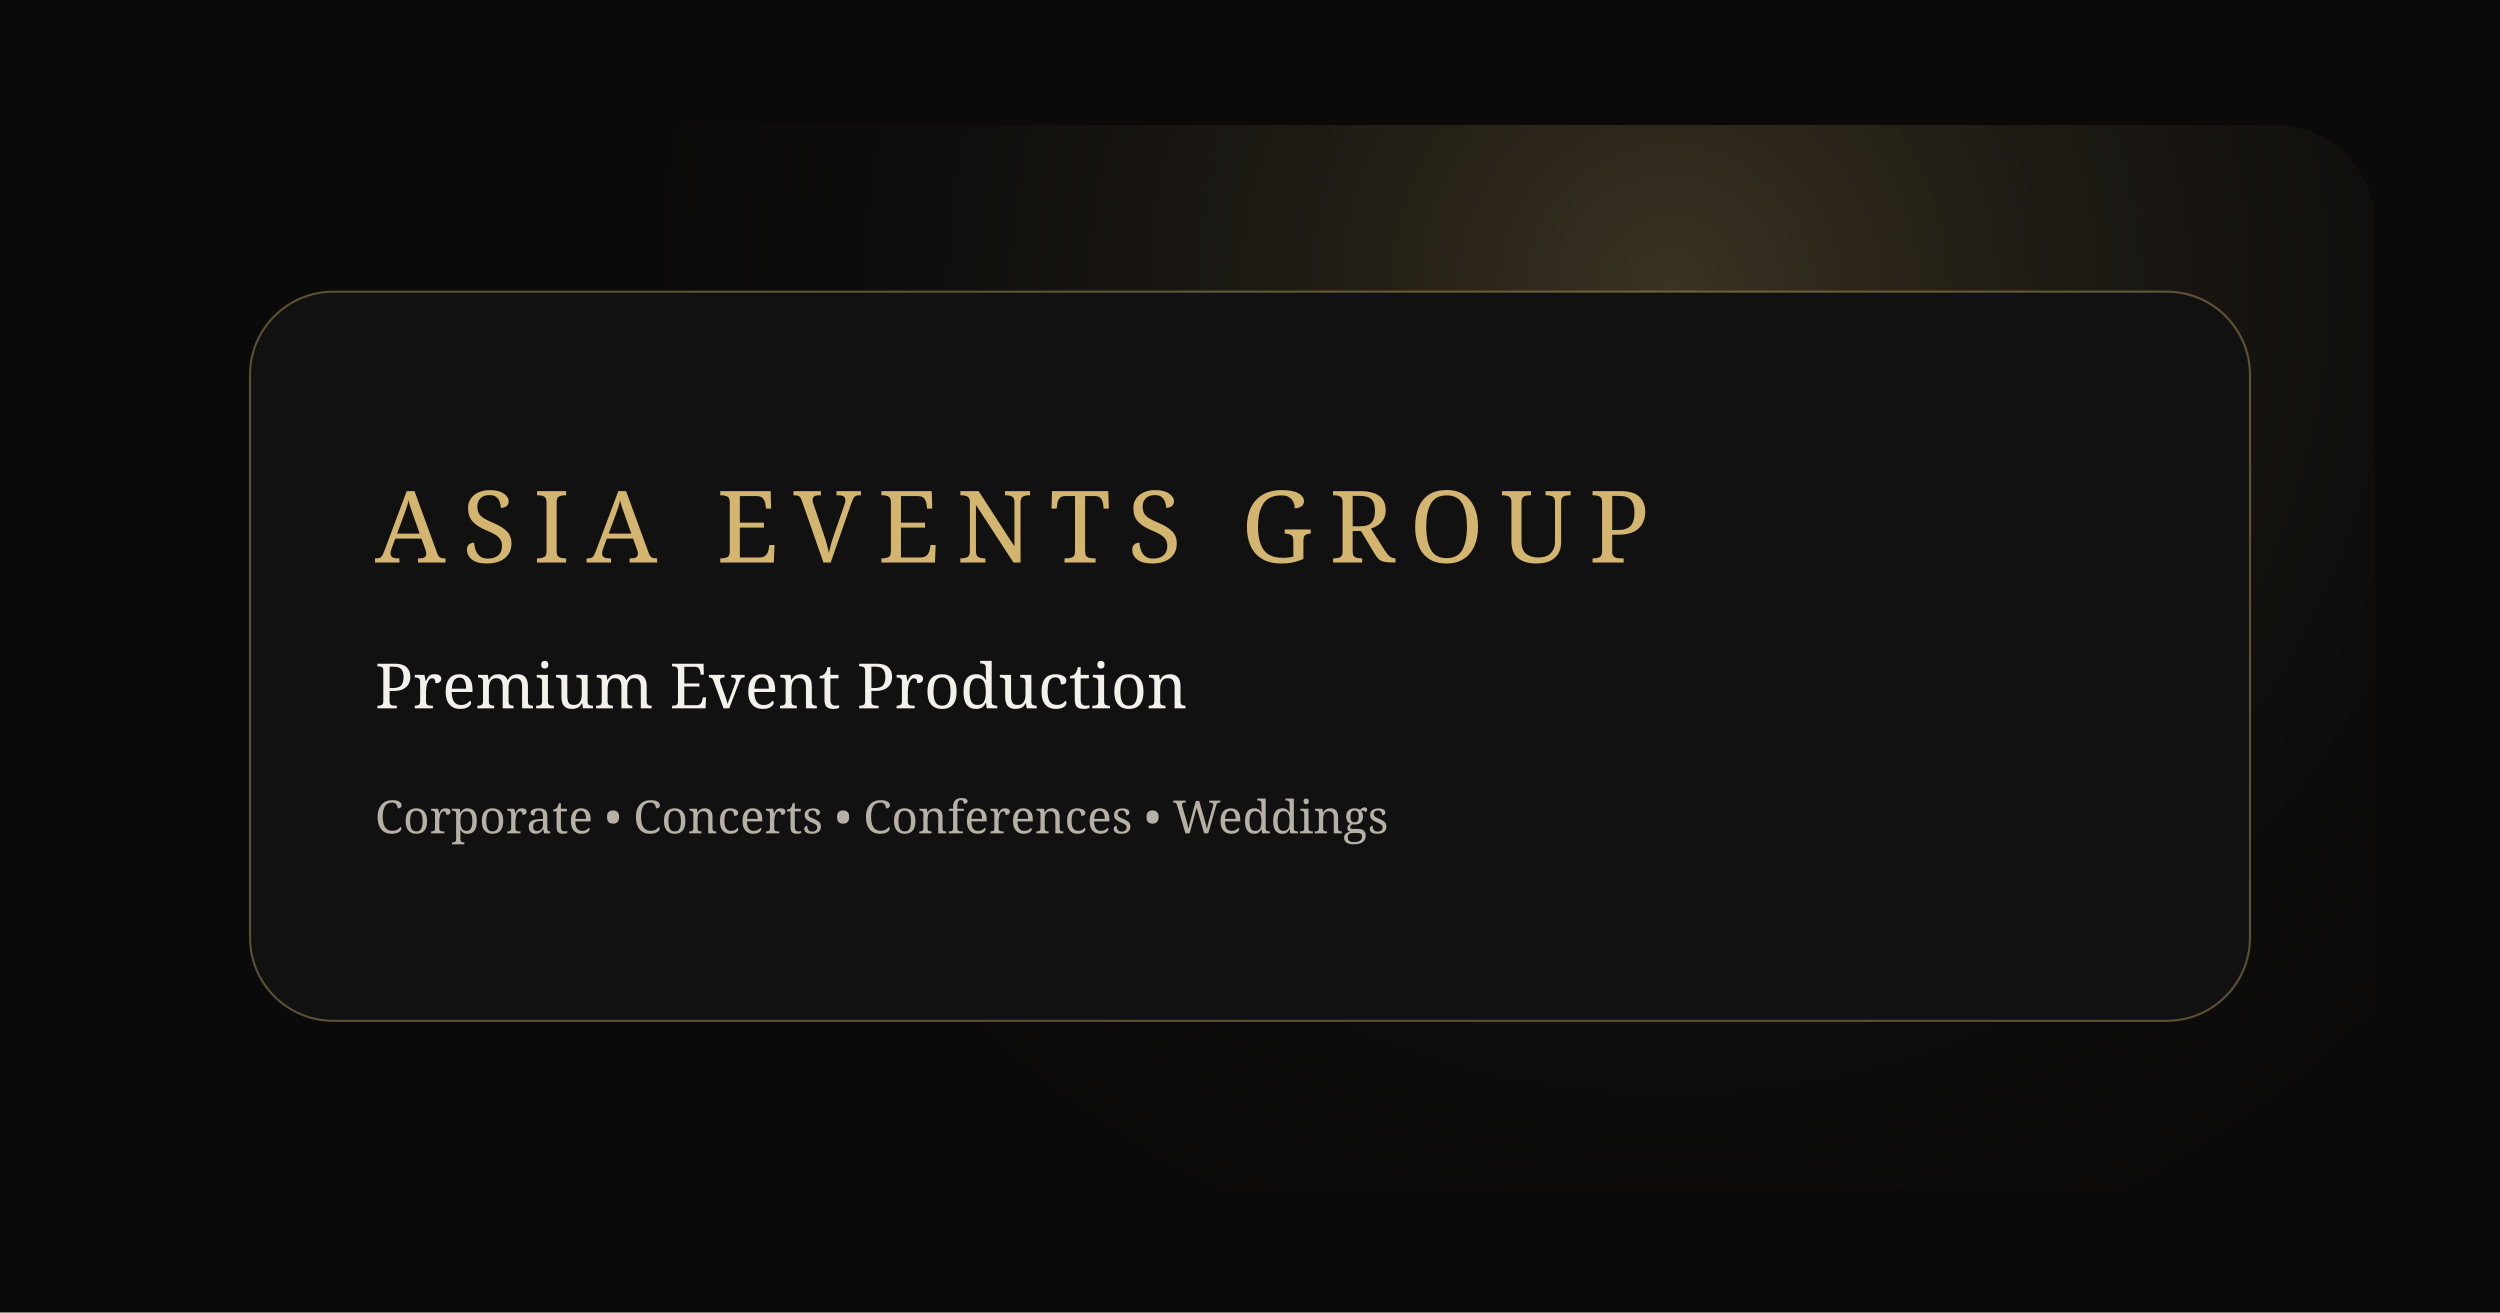
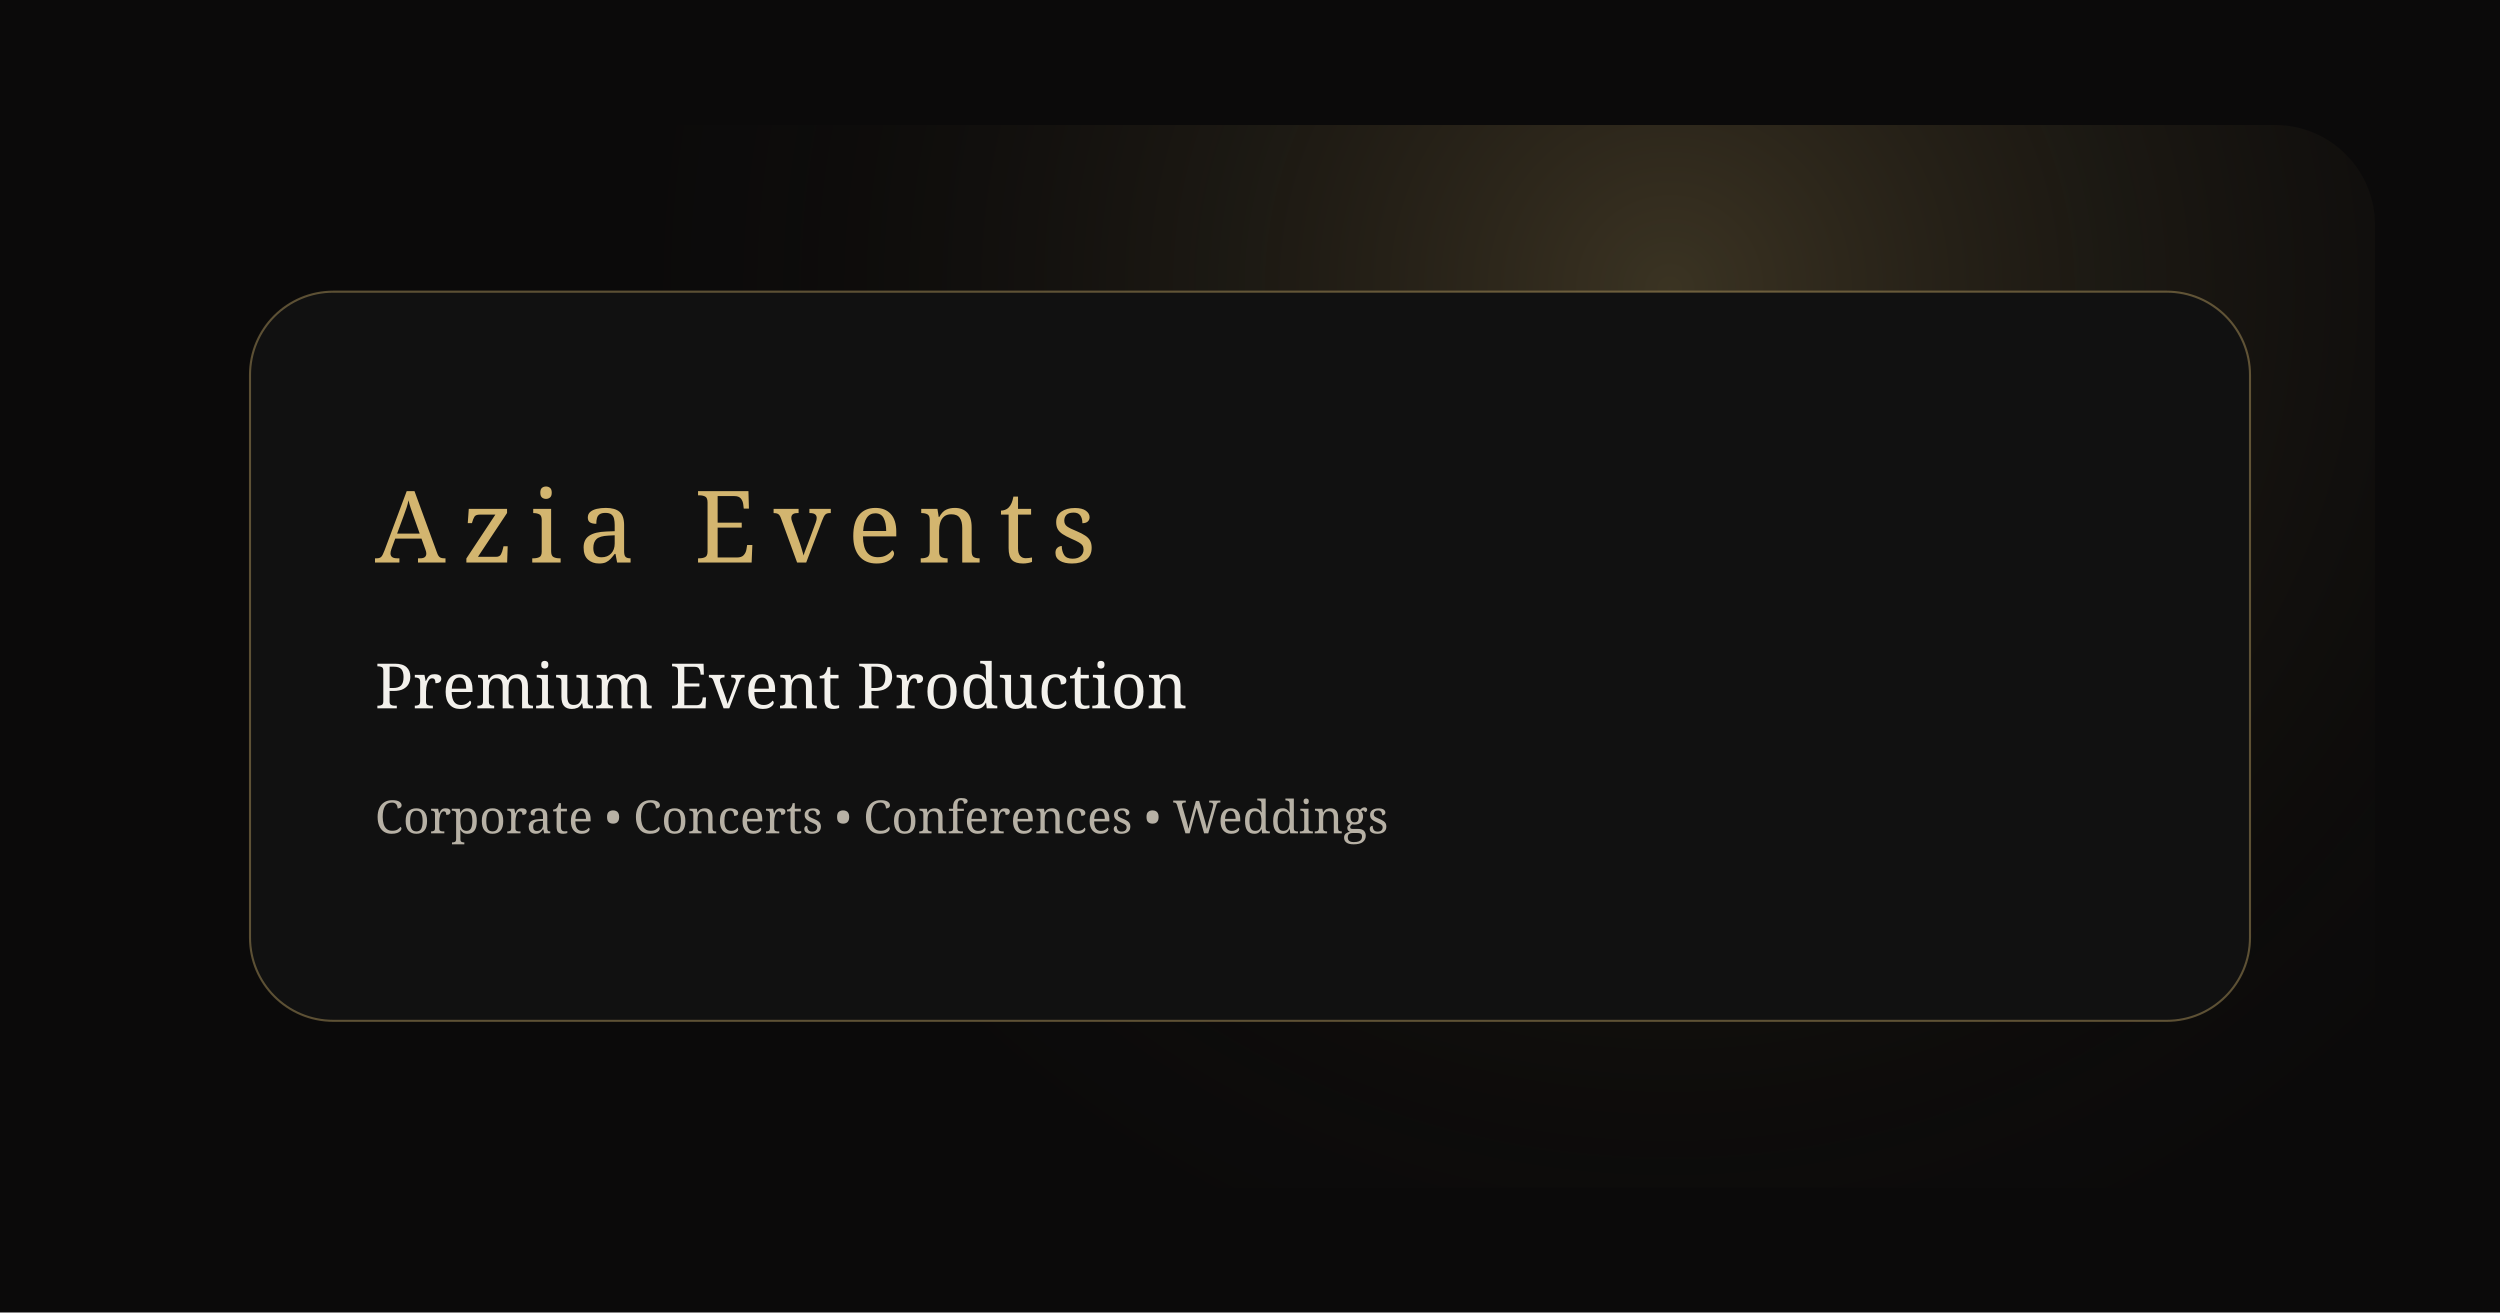
<svg xmlns="http://www.w3.org/2000/svg" width="1200" height="630" viewBox="0 0 1200 630" fill="none">
  <rect width="1200" height="630" fill="#0B0A0A" />
  <rect x="60" y="60" width="1080" height="510" rx="48" fill="url(#paint0_radial)" />
  <rect x="120" y="140" width="960" height="350" rx="40" fill="#111111" stroke="#D3B56F" stroke-opacity="0.4" />
-   <text x="180" y="270" fill="#D3B56F" font-family="Georgia, serif" font-size="48" letter-spacing="8">ASIA EVENTS GROUP</text>
+   <text x="180" y="270" fill="#D3B56F" font-family="Georgia, serif" font-size="48" letter-spacing="8">Azia Events</text>
  <text x="180" y="340" fill="#F3F1EC" font-family="Georgia, serif" font-size="30">Premium Event Production</text>
  <text x="180" y="400" fill="#B7B1A5" font-family="Georgia, serif" font-size="22">Corporate • Concerts • Conferences • Weddings</text>
  <defs>
    <radialGradient id="paint0_radial" cx="0" cy="0" r="1" gradientUnits="userSpaceOnUse" gradientTransform="translate(800 140) rotate(120) scale(520 520)">
      <stop stop-color="#D3B56F" stop-opacity="0.24" />
      <stop offset="1" stop-color="#0B0A0A" stop-opacity="0" />
    </radialGradient>
  </defs>
</svg>
